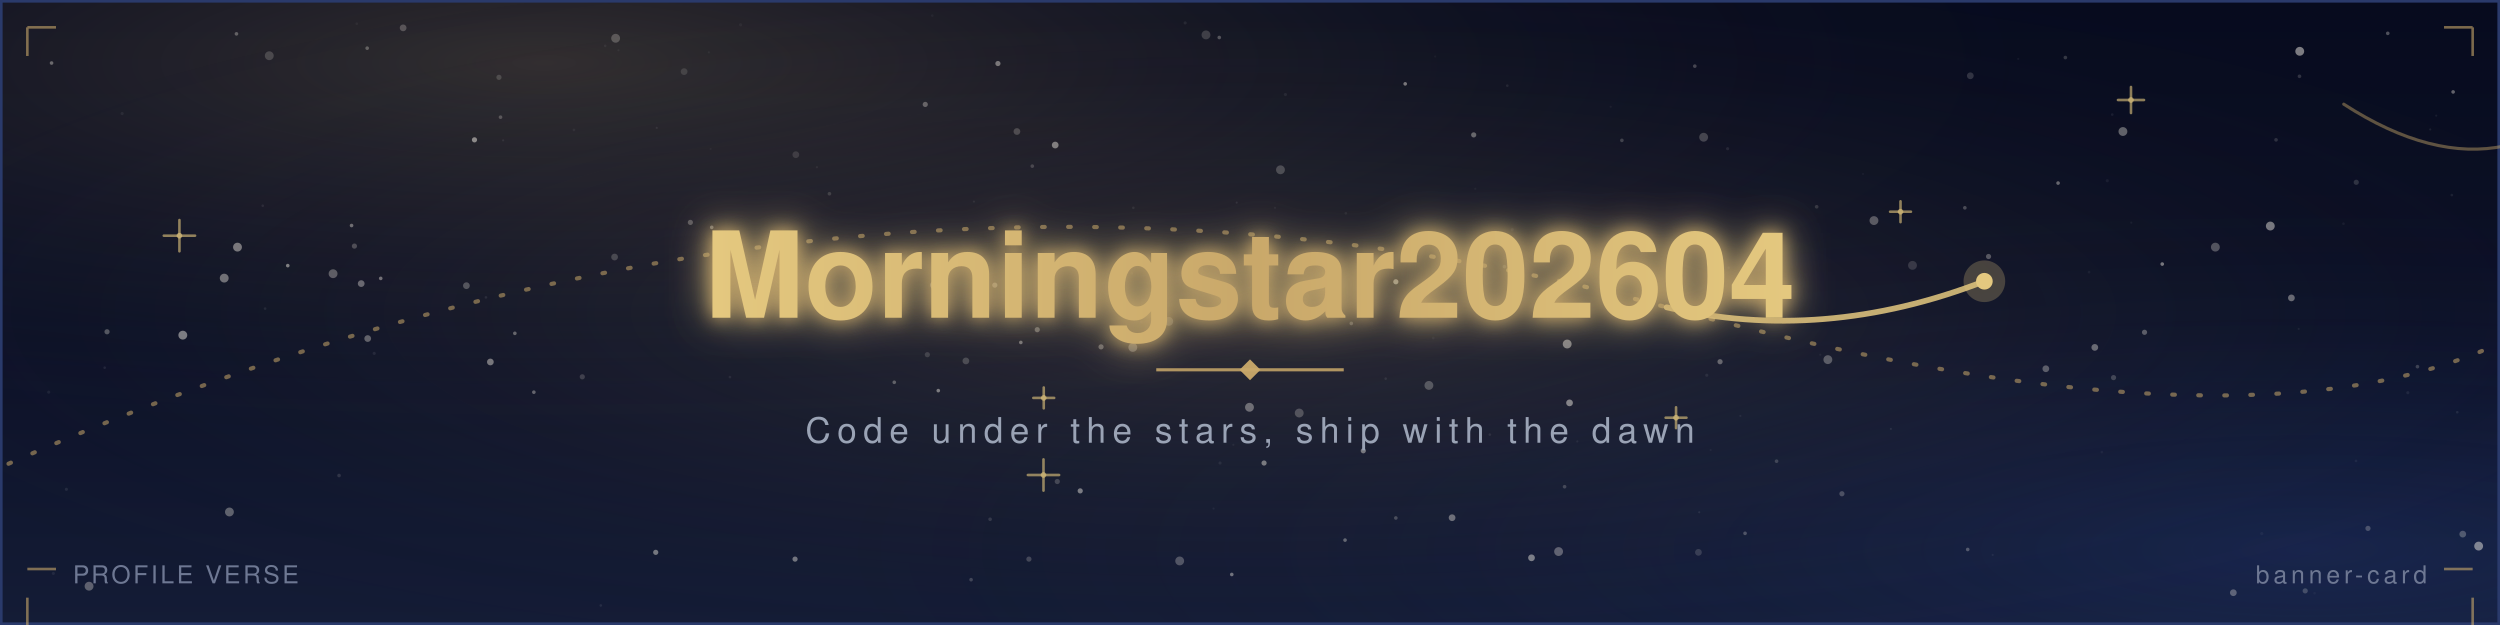
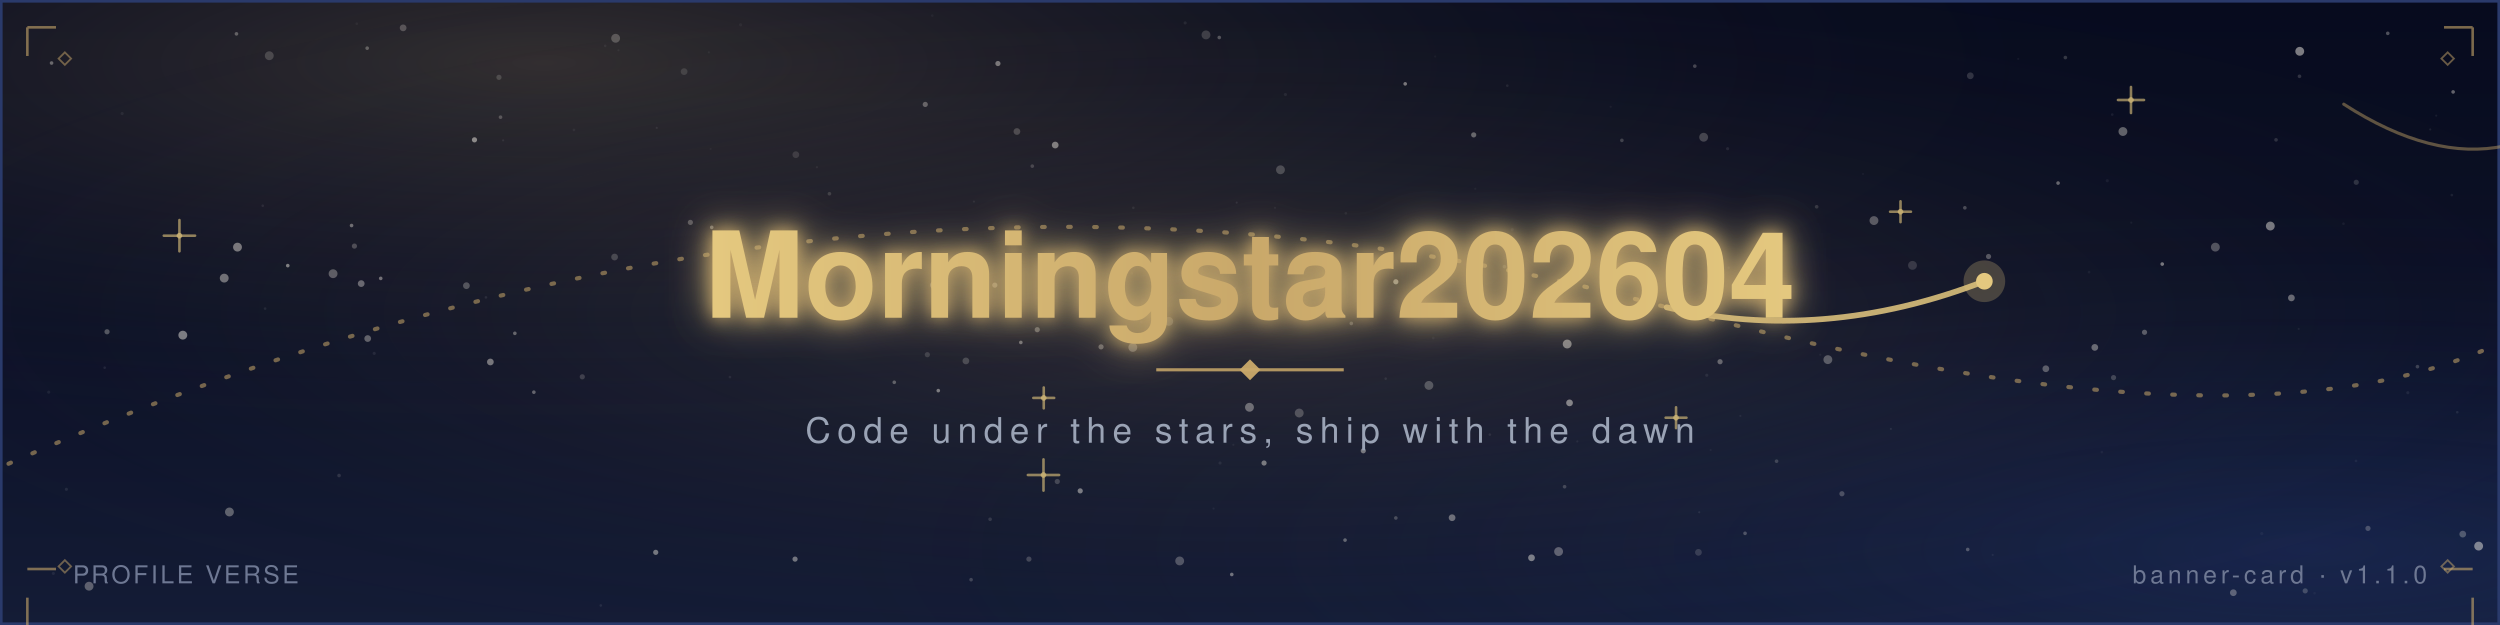
<svg xmlns="http://www.w3.org/2000/svg" width="960" height="240" viewBox="0 0 960 240" role="img" aria-label="Morningstar202604">
  <defs>
    <linearGradient id="bg" x1="0" y1="0" x2="0" y2="1">
      <stop offset="0" stop-color="#070B1E" />
      <stop offset="0.5" stop-color="#0B1026" />
      <stop offset="1" stop-color="#141C36" />
    </linearGradient>
    <radialGradient id="nebG" cx="0.22" cy="0.10" r="0.62">
      <stop offset="0" stop-color="#C9A86A" stop-opacity="0.22" />
      <stop offset="1" stop-color="#070B1E" stop-opacity="0" />
    </radialGradient>
    <radialGradient id="nebB" cx="0.92" cy="0.88" r="0.6">
      <stop offset="0" stop-color="#2B4B9E" stop-opacity="0.24" />
      <stop offset="1" stop-color="#070B1E" stop-opacity="0" />
    </radialGradient>
    <radialGradient id="glow" cx="0.5" cy="0.5" r="0.62">
      <stop offset="0" stop-color="#C9A86A" stop-opacity="0.18" />
      <stop offset="1" stop-color="#070B1E" stop-opacity="0" />
    </radialGradient>
    <linearGradient id="gtext" x1="0" y1="0" x2="1" y2="0">
      <stop offset="0" stop-color="#E4C87F" />
      <stop offset="0.5" stop-color="#C9A86A" />
      <stop offset="1" stop-color="#E4C87F" />
    </linearGradient>
    <filter id="blur1" x="-40%" y="-40%" width="180%" height="180%">
      <feGaussianBlur stdDeviation="8" />
    </filter>
    <filter id="blur2" x="-30%" y="-30%" width="160%" height="160%">
      <feGaussianBlur stdDeviation="3.4" />
    </filter>
  </defs>
  <rect width="960" height="240" fill="url(#bg)" />
  <rect width="960" height="240" fill="url(#nebG)" />
  <rect width="960" height="240" fill="url(#nebB)" />
  <rect width="960" height="240" fill="url(#glow)" />
  <circle cx="435.0" cy="133.4" r="1.7" fill="#F5F0E6" opacity="0.29" />
  <circle cx="815.2" cy="50.5" r="1.7" fill="#F5F0E6" opacity="0.36" />
  <circle cx="756.6" cy="29.1" r="1.3" fill="#F5F0E6" opacity="0.17" />
  <circle cx="516.5" cy="207.4" r="0.7" fill="#F5F0E6" opacity="0.35" />
  <circle cx="382.0" cy="109.5" r="1.0" fill="#F5F0E6" opacity="0.36" />
  <circle cx="793.1" cy="22.1" r="0.7" fill="#F5F0E6" opacity="0.19" />
  <circle cx="236.4" cy="14.7" r="1.7" fill="#F5F0E6" opacity="0.24" />
  <circle cx="565.9" cy="51.8" r="1.0" fill="#F5F0E6" opacity="0.36" />
  <circle cx="479.8" cy="156.4" r="1.7" fill="#F5F0E6" opacity="0.37" />
  <circle cx="392.0" cy="131.5" r="0.7" fill="#F5F0E6" opacity="0.39" />
  <circle cx="305.6" cy="59.4" r="1.3" fill="#F5F0E6" opacity="0.13" />
  <circle cx="539.6" cy="32.2" r="0.7" fill="#F5F0E6" opacity="0.44" />
  <circle cx="372.9" cy="222.6" r="0.7" fill="#F5F0E6" opacity="0.20" />
  <circle cx="883.1" cy="19.7" r="1.7" fill="#F5F0E6" opacity="0.49" />
  <circle cx="383.2" cy="24.4" r="1.0" fill="#F5F0E6" opacity="0.42" />
  <circle cx="262.7" cy="27.5" r="1.3" fill="#F5F0E6" opacity="0.13" />
  <circle cx="395.1" cy="214.7" r="1.0" fill="#F5F0E6" opacity="0.21" />
  <circle cx="103.4" cy="21.4" r="1.7" fill="#F5F0E6" opacity="0.19" />
  <circle cx="536.0" cy="108.2" r="1.0" fill="#F5F0E6" opacity="0.49" />
  <circle cx="734.4" cy="101.9" r="1.7" fill="#F5F0E6" opacity="0.16" />
  <circle cx="405.2" cy="55.7" r="1.3" fill="#F5F0E6" opacity="0.45" />
  <circle cx="928.3" cy="140.8" r="0.7" fill="#F5F0E6" opacity="0.20" />
  <circle cx="380.2" cy="199.4" r="0.7" fill="#F5F0E6" opacity="0.14" />
  <circle cx="146.2" cy="106.9" r="0.7" fill="#F5F0E6" opacity="0.41" />
  <circle cx="318.5" cy="74.4" r="0.7" fill="#F5F0E6" opacity="0.15" />
  <circle cx="205.0" cy="150.6" r="0.7" fill="#F5F0E6" opacity="0.35" />
  <circle cx="358.9" cy="109.5" r="1.7" fill="#F5F0E6" opacity="0.44" />
  <circle cx="136.1" cy="94.5" r="1.0" fill="#F5F0E6" opacity="0.24" />
  <circle cx="223.6" cy="144.7" r="1.0" fill="#F5F0E6" opacity="0.18" />
  <circle cx="601.8" cy="132.1" r="1.7" fill="#F5F0E6" opacity="0.46" />
  <circle cx="577.7" cy="102.4" r="0.7" fill="#F5F0E6" opacity="0.16" />
  <circle cx="491.7" cy="65.2" r="1.7" fill="#F5F0E6" opacity="0.22" />
  <circle cx="785.6" cy="141.6" r="1.3" fill="#F5F0E6" opacity="0.32" />
  <circle cx="885.2" cy="226.9" r="1.0" fill="#F5F0E6" opacity="0.21" />
  <circle cx="536.0" cy="198.9" r="0.7" fill="#F5F0E6" opacity="0.23" />
  <circle cx="874.0" cy="53.7" r="0.7" fill="#F5F0E6" opacity="0.15" />
  <circle cx="396.4" cy="63.8" r="0.7" fill="#F5F0E6" opacity="0.19" />
  <circle cx="356.1" cy="136.2" r="1.0" fill="#F5F0E6" opacity="0.16" />
  <circle cx="138.7" cy="108.9" r="1.3" fill="#F5F0E6" opacity="0.37" />
  <circle cx="660.5" cy="138.9" r="1.0" fill="#F5F0E6" opacity="0.34" />
  <circle cx="879.9" cy="114.4" r="1.3" fill="#F5F0E6" opacity="0.39" />
  <circle cx="916.9" cy="12.8" r="0.7" fill="#F5F0E6" opacity="0.30" />
  <circle cx="697.6" cy="79.4" r="0.7" fill="#F5F0E6" opacity="0.15" />
  <circle cx="523.5" cy="173.1" r="1.0" fill="#F5F0E6" opacity="0.42" />
  <circle cx="871.8" cy="86.8" r="1.7" fill="#F5F0E6" opacity="0.46" />
  <circle cx="830.3" cy="101.4" r="0.7" fill="#F5F0E6" opacity="0.45" />
  <circle cx="548.7" cy="148.0" r="1.7" fill="#F5F0E6" opacity="0.26" />
  <circle cx="19.8" cy="24.2" r="0.7" fill="#F5F0E6" opacity="0.36" />
  <circle cx="945.7" cy="205.1" r="1.3" fill="#F5F0E6" opacity="0.27" />
  <circle cx="701.9" cy="138.1" r="1.7" fill="#F5F0E6" opacity="0.30" />
  <circle cx="518.9" cy="124.2" r="0.7" fill="#F5F0E6" opacity="0.24" />
  <circle cx="90.8" cy="13.0" r="0.7" fill="#F5F0E6" opacity="0.31" />
  <circle cx="588.1" cy="214.2" r="1.3" fill="#F5F0E6" opacity="0.46" />
  <circle cx="355.3" cy="40.1" r="1.0" fill="#F5F0E6" opacity="0.32" />
  <circle cx="719.6" cy="84.7" r="1.7" fill="#F5F0E6" opacity="0.31" />
  <circle cx="236.0" cy="98.7" r="1.3" fill="#F5F0E6" opacity="0.20" />
  <circle cx="414.8" cy="188.5" r="1.0" fill="#F5F0E6" opacity="0.45" />
  <circle cx="370.9" cy="138.6" r="1.3" fill="#F5F0E6" opacity="0.20" />
  <circle cx="135.0" cy="86.6" r="0.7" fill="#F5F0E6" opacity="0.39" />
  <circle cx="904.8" cy="70.0" r="1.0" fill="#F5F0E6" opacity="0.16" />
  <circle cx="453.0" cy="215.4" r="1.7" fill="#F5F0E6" opacity="0.27" />
  <circle cx="498.9" cy="158.6" r="1.7" fill="#F5F0E6" opacity="0.24" />
  <circle cx="790.3" cy="70.3" r="0.7" fill="#F5F0E6" opacity="0.38" />
  <circle cx="273.3" cy="87.3" r="0.7" fill="#F5F0E6" opacity="0.36" />
  <circle cx="390.5" cy="50.5" r="1.3" fill="#F5F0E6" opacity="0.21" />
  <circle cx="141.0" cy="18.5" r="0.7" fill="#F5F0E6" opacity="0.29" />
  <circle cx="602.7" cy="154.7" r="1.3" fill="#F5F0E6" opacity="0.48" />
  <circle cx="654.2" cy="52.7" r="1.7" fill="#F5F0E6" opacity="0.22" />
  <circle cx="682.2" cy="177.1" r="0.7" fill="#F5F0E6" opacity="0.19" />
  <circle cx="265.1" cy="85.4" r="1.0" fill="#F5F0E6" opacity="0.27" />
  <circle cx="755.6" cy="211.0" r="0.7" fill="#F5F0E6" opacity="0.28" />
  <circle cx="850.7" cy="94.9" r="1.7" fill="#F5F0E6" opacity="0.29" />
  <circle cx="598.5" cy="211.8" r="1.7" fill="#F5F0E6" opacity="0.33" />
  <circle cx="624.1" cy="120.6" r="1.3" fill="#F5F0E6" opacity="0.30" />
  <circle cx="622.8" cy="53.9" r="0.7" fill="#F5F0E6" opacity="0.20" />
  <circle cx="857.6" cy="227.6" r="1.3" fill="#F5F0E6" opacity="0.32" />
  <circle cx="754.5" cy="79.8" r="0.7" fill="#F5F0E6" opacity="0.25" />
  <circle cx="86.1" cy="106.8" r="1.7" fill="#F5F0E6" opacity="0.41" />
  <circle cx="468.2" cy="14.4" r="0.7" fill="#F5F0E6" opacity="0.28" />
  <circle cx="41.1" cy="127.4" r="1.0" fill="#F5F0E6" opacity="0.30" />
  <circle cx="951.8" cy="209.7" r="1.7" fill="#F5F0E6" opacity="0.48" />
  <circle cx="473.0" cy="220.6" r="0.7" fill="#F5F0E6" opacity="0.41" />
  <circle cx="422.8" cy="133.2" r="1.0" fill="#F5F0E6" opacity="0.32" />
  <circle cx="804.4" cy="133.4" r="1.3" fill="#F5F0E6" opacity="0.38" />
  <circle cx="909.3" cy="202.9" r="1.0" fill="#F5F0E6" opacity="0.24" />
  <circle cx="141.2" cy="130.0" r="1.3" fill="#F5F0E6" opacity="0.34" />
  <circle cx="197.7" cy="128.0" r="0.7" fill="#F5F0E6" opacity="0.35" />
  <circle cx="34.2" cy="225.1" r="1.7" fill="#F5F0E6" opacity="0.33" />
  <circle cx="942.0" cy="35.3" r="0.7" fill="#F5F0E6" opacity="0.38" />
  <circle cx="70.2" cy="128.7" r="1.7" fill="#F5F0E6" opacity="0.47" />
  <circle cx="763.6" cy="98.5" r="1.0" fill="#F5F0E6" opacity="0.30" />
  <circle cx="127.9" cy="105.1" r="1.7" fill="#F5F0E6" opacity="0.32" />
  <circle cx="110.5" cy="102.0" r="0.7" fill="#F5F0E6" opacity="0.47" />
  <circle cx="130.2" cy="182.6" r="0.7" fill="#F5F0E6" opacity="0.13" />
  <circle cx="154.8" cy="10.7" r="1.3" fill="#F5F0E6" opacity="0.24" />
  <circle cx="343.4" cy="146.8" r="0.7" fill="#F5F0E6" opacity="0.31" />
  <circle cx="557.6" cy="198.8" r="1.3" fill="#F5F0E6" opacity="0.39" />
  <circle cx="670.1" cy="204.8" r="0.7" fill="#F5F0E6" opacity="0.26" />
  <circle cx="398.3" cy="126.6" r="1.0" fill="#F5F0E6" opacity="0.32" />
  <circle cx="823.5" cy="127.6" r="1.0" fill="#F5F0E6" opacity="0.32" />
  <circle cx="811.6" cy="145.0" r="1.0" fill="#F5F0E6" opacity="0.21" />
  <circle cx="707.3" cy="189.6" r="1.0" fill="#F5F0E6" opacity="0.24" />
  <circle cx="305.3" cy="214.7" r="1.0" fill="#F5F0E6" opacity="0.42" />
  <circle cx="191.6" cy="29.7" r="1.0" fill="#F5F0E6" opacity="0.17" />
  <circle cx="91.2" cy="94.9" r="1.7" fill="#F5F0E6" opacity="0.44" />
  <circle cx="406.0" cy="184.9" r="1.0" fill="#F5F0E6" opacity="0.20" />
  <circle cx="600.8" cy="186.9" r="0.7" fill="#F5F0E6" opacity="0.20" />
  <circle cx="652.2" cy="212.1" r="1.3" fill="#F5F0E6" opacity="0.16" />
  <circle cx="485.4" cy="177.8" r="1.0" fill="#F5F0E6" opacity="0.43" />
  <circle cx="463.1" cy="13.4" r="1.7" fill="#F5F0E6" opacity="0.18" />
  <circle cx="182.2" cy="53.7" r="1.0" fill="#F5F0E6" opacity="0.50" />
  <circle cx="883.0" cy="29.3" r="0.7" fill="#F5F0E6" opacity="0.17" />
  <circle cx="650.8" cy="25.4" r="0.7" fill="#F5F0E6" opacity="0.24" />
  <circle cx="448.8" cy="123.4" r="1.7" fill="#F5F0E6" opacity="0.20" />
  <circle cx="360.3" cy="150.0" r="0.7" fill="#F5F0E6" opacity="0.44" />
  <circle cx="179.1" cy="109.7" r="1.3" fill="#F5F0E6" opacity="0.27" />
  <circle cx="192.2" cy="45.0" r="0.7" fill="#F5F0E6" opacity="0.24" />
  <circle cx="88.1" cy="196.6" r="1.7" fill="#F5F0E6" opacity="0.34" />
  <circle cx="188.3" cy="139.0" r="1.3" fill="#F5F0E6" opacity="0.43" />
  <circle cx="251.8" cy="212.1" r="1.0" fill="#F5F0E6" opacity="0.43" />
  <path d="M394.7 182.4 H406.7 M400.7 176.4 V188.4" stroke="#E4C87F" stroke-width="1" stroke-linecap="round" opacity="0.6" />
  <circle cx="400.7" cy="182.4" r="1.1" fill="#E4C87F" opacity="0.6" />
  <path d="M639.6 160.4 H647.6 M643.6 156.4 V164.4" stroke="#E4C87F" stroke-width="1" stroke-linecap="round" opacity="0.6" />
  <circle cx="643.6" cy="160.4" r="1.1" fill="#E4C87F" opacity="0.6" />
  <path d="M396.8 152.8 H404.8 M400.8 148.8 V156.8" stroke="#E4C87F" stroke-width="1" stroke-linecap="round" opacity="0.6" />
  <circle cx="400.8" cy="152.8" r="1.1" fill="#E4C87F" opacity="0.6" />
  <path d="M725.8 81.3 H733.8 M729.8 77.3 V85.3" stroke="#E4C87F" stroke-width="1" stroke-linecap="round" opacity="0.6" />
  <circle cx="729.8" cy="81.3" r="1.1" fill="#E4C87F" opacity="0.6" />
  <path d="M62.9 90.5 H74.9 M68.9 84.5 V96.5" stroke="#E4C87F" stroke-width="1" stroke-linecap="round" opacity="0.6" />
  <circle cx="68.9" cy="90.5" r="1.1" fill="#E4C87F" opacity="0.6" />
  <path d="M813.3 38.4 H823.3 M818.3 33.4 V43.4" stroke="#E4C87F" stroke-width="1" stroke-linecap="round" opacity="0.6" />
  <circle cx="818.3" cy="38.4" r="1.1" fill="#E4C87F" opacity="0.6" />
  <circle cx="20.5" cy="220.2" r="0.6" fill="#FFFFFF" opacity="0.067" />
  <circle cx="143.7" cy="135.7" r="0.6" fill="#FFFFFF" opacity="0.076" />
  <circle cx="809.2" cy="69.4" r="0.6" fill="#FFFFFF" opacity="0.057" />
  <circle cx="516.8" cy="81.9" r="0.5" fill="#FFFFFF" opacity="0.057" />
  <circle cx="237.5" cy="19.3" r="0.4" fill="#FFFFFF" opacity="0.048" />
  <circle cx="40.2" cy="141.2" r="0.5" fill="#FFFFFF" opacity="0.080" />
  <circle cx="313.7" cy="64.2" r="0.4" fill="#FFFFFF" opacity="0.060" />
  <circle cx="474.2" cy="110.7" r="0.5" fill="#FFFFFF" opacity="0.057" />
  <circle cx="888.8" cy="227.8" r="0.5" fill="#FFFFFF" opacity="0.037" />
  <circle cx="811.1" cy="44.0" r="0.5" fill="#FFFFFF" opacity="0.068" />
  <circle cx="578.8" cy="32.9" r="0.5" fill="#FFFFFF" opacity="0.076" />
  <circle cx="438.3" cy="123.7" r="0.5" fill="#FFFFFF" opacity="0.060" />
  <circle cx="807.1" cy="173.6" r="0.5" fill="#FFFFFF" opacity="0.046" />
  <circle cx="566.5" cy="72.5" r="0.4" fill="#FFFFFF" opacity="0.041" />
  <circle cx="137.0" cy="9.1" r="0.5" fill="#FFFFFF" opacity="0.044" />
  <circle cx="532.1" cy="145.4" r="0.5" fill="#FFFFFF" opacity="0.080" />
  <circle cx="466.0" cy="195.3" r="0.4" fill="#FFFFFF" opacity="0.054" />
  <circle cx="904.7" cy="177.0" r="0.5" fill="#FFFFFF" opacity="0.054" />
  <circle cx="25.5" cy="187.9" r="0.6" fill="#FFFFFF" opacity="0.085" />
  <circle cx="468.5" cy="177.8" r="0.6" fill="#FFFFFF" opacity="0.069" />
  <circle cx="358.0" cy="6.0" r="0.5" fill="#FFFFFF" opacity="0.036" />
  <circle cx="655.4" cy="144.1" r="0.6" fill="#FFFFFF" opacity="0.071" />
  <circle cx="493.6" cy="36.3" r="0.6" fill="#FFFFFF" opacity="0.063" />
  <circle cx="941.5" cy="74.9" r="0.5" fill="#FFFFFF" opacity="0.075" />
  <circle cx="644.3" cy="120.3" r="0.4" fill="#FFFFFF" opacity="0.065" />
  <circle cx="252.2" cy="49.1" r="0.4" fill="#FFFFFF" opacity="0.073" />
  <circle cx="882.7" cy="126.3" r="0.4" fill="#FFFFFF" opacity="0.060" />
  <circle cx="899.9" cy="85.9" r="0.5" fill="#FFFFFF" opacity="0.054" />
  <circle cx="434.6" cy="104.9" r="0.5" fill="#FFFFFF" opacity="0.053" />
  <circle cx="473.6" cy="170.8" r="0.4" fill="#FFFFFF" opacity="0.054" />
  <circle cx="230.7" cy="232.5" r="0.5" fill="#FFFFFF" opacity="0.080" />
  <circle cx="618.5" cy="41.0" r="0.4" fill="#FFFFFF" opacity="0.043" />
  <circle cx="699.0" cy="136.2" r="0.4" fill="#FFFFFF" opacity="0.048" />
  <circle cx="802.2" cy="104.5" r="0.5" fill="#FFFFFF" opacity="0.050" />
  <circle cx="935.5" cy="44.4" r="0.4" fill="#FFFFFF" opacity="0.064" />
  <circle cx="18.7" cy="150.6" r="0.6" fill="#FFFFFF" opacity="0.064" />
  <circle cx="100.9" cy="79.0" r="0.5" fill="#FFFFFF" opacity="0.076" />
  <circle cx="272.2" cy="20.1" r="0.4" fill="#FFFFFF" opacity="0.047" />
  <circle cx="186.6" cy="114.2" r="0.5" fill="#FFFFFF" opacity="0.081" />
  <circle cx="551.1" cy="21.7" r="0.4" fill="#FFFFFF" opacity="0.039" />
  <circle cx="663.4" cy="57.1" r="0.6" fill="#FFFFFF" opacity="0.085" />
  <circle cx="101.8" cy="118.5" r="0.5" fill="#FFFFFF" opacity="0.078" />
  <circle cx="943.6" cy="158.3" r="0.5" fill="#FFFFFF" opacity="0.081" />
  <circle cx="933.2" cy="49.7" r="0.4" fill="#FFFFFF" opacity="0.078" />
  <circle cx="765.2" cy="213.1" r="0.4" fill="#FFFFFF" opacity="0.055" />
  <circle cx="605.7" cy="169.5" r="0.4" fill="#FFFFFF" opacity="0.061" />
  <circle cx="572.1" cy="166.9" r="0.5" fill="#FFFFFF" opacity="0.078" />
  <circle cx="46.9" cy="43.6" r="0.6" fill="#FFFFFF" opacity="0.059" />
  <circle cx="374.0" cy="77.4" r="0.4" fill="#FFFFFF" opacity="0.066" />
  <circle cx="652.5" cy="196.7" r="0.4" fill="#FFFFFF" opacity="0.082" />
  <circle cx="656.9" cy="172.8" r="0.4" fill="#FFFFFF" opacity="0.040" />
  <circle cx="868.5" cy="204.9" r="0.6" fill="#FFFFFF" opacity="0.044" />
  <circle cx="550.4" cy="129.8" r="0.5" fill="#FFFFFF" opacity="0.044" />
  <circle cx="668.3" cy="159.7" r="0.4" fill="#FFFFFF" opacity="0.060" />
  <circle cx="474.9" cy="77.8" r="0.4" fill="#FFFFFF" opacity="0.076" />
  <circle cx="220.4" cy="49.9" r="0.5" fill="#FFFFFF" opacity="0.053" />
  <circle cx="489.6" cy="79.8" r="0.4" fill="#FFFFFF" opacity="0.054" />
  <circle cx="775.0" cy="22.6" r="0.4" fill="#FFFFFF" opacity="0.047" />
  <circle cx="272.9" cy="57.2" r="0.4" fill="#FFFFFF" opacity="0.039" />
  <circle cx="715.4" cy="66.8" r="0.4" fill="#FFFFFF" opacity="0.037" />
  <circle cx="663.8" cy="102.8" r="0.5" fill="#FFFFFF" opacity="0.057" />
  <circle cx="580.7" cy="88.2" r="0.6" fill="#FFFFFF" opacity="0.059" />
  <circle cx="455.1" cy="8.8" r="0.6" fill="#FFFFFF" opacity="0.074" />
  <circle cx="818.4" cy="85.5" r="0.4" fill="#FFFFFF" opacity="0.054" />
  <circle cx="232.4" cy="17.6" r="0.5" fill="#FFFFFF" opacity="0.051" />
  <circle cx="924.6" cy="150.8" r="0.6" fill="#FFFFFF" opacity="0.068" />
  <circle cx="597.4" cy="168.8" r="0.4" fill="#FFFFFF" opacity="0.042" />
  <circle cx="284.4" cy="9.5" r="0.6" fill="#FFFFFF" opacity="0.043" />
  <circle cx="726.1" cy="164.7" r="0.4" fill="#FFFFFF" opacity="0.085" />
  <circle cx="280.3" cy="144.8" r="0.5" fill="#FFFFFF" opacity="0.067" />
  <circle cx="435.2" cy="79.8" r="0.5" fill="#FFFFFF" opacity="0.068" />
  <circle cx="193.2" cy="53.9" r="0.4" fill="#FFFFFF" opacity="0.074" />
  <rect x="0.5" y="0.5" width="959" height="239" fill="none" stroke="#2A3A6B" stroke-width="1" />
  <path d="M10.5 10.5 h11 M10.5 10.5 v11" fill="none" stroke="#C9A86A" stroke-width="1" opacity="0.6" />
  <path d="M938.5 10.5 h11 M949.5 10.5 v11" fill="none" stroke="#C9A86A" stroke-width="1" opacity="0.6" />
  <path d="M10.5 218.5 h11 M10.5 229.5 v11" fill="none" stroke="#C9A86A" stroke-width="1" opacity="0.6" />
  <path d="M938.5 218.5 h11 M949.5 229.5 v11" fill="none" stroke="#C9A86A" stroke-width="1" opacity="0.6" />
+   <path d="M22.5 22.5 l2.4 -2.4 l2.4 2.4 l-2.4 2.4 z" fill="none" stroke="#C9A86A" stroke-width="0.7" opacity="0.5" />
+   <path d="M937.5 22.5 l2.4 -2.4 l2.4 2.4 l-2.4 2.4 z" fill="none" stroke="#C9A86A" stroke-width="0.7" opacity="0.5" />
+   <path d="M22.5 217.5 l2.4 -2.4 l2.4 2.4 l-2.4 2.4 z" fill="none" stroke="#C9A86A" stroke-width="0.7" opacity="0.5" />
+   <path d="M937.5 217.5 l2.4 -2.4 l2.4 2.4 l-2.4 2.4 z" fill="none" stroke="#C9A86A" stroke-width="0.7" opacity="0.5" />
  <path d="M -60 208 Q 300 26 640 118 T 1030 52" fill="none" stroke="#C9A86A" stroke-width="1.6" stroke-opacity="0.55" stroke-dasharray="1 9" stroke-linecap="round" />
  <path d="M 640 118 Q 700 132 762 108" fill="none" stroke="#E4C87F" stroke-width="2.2" stroke-opacity="0.85" stroke-linecap="round" />
  <circle cx="762" cy="108" r="3.2" fill="#E4C87F" />
  <circle cx="762" cy="108" r="8" fill="#E4C87F" opacity="0.25" />
  <path d="M 900 40 Q 934 62 962 56" fill="none" stroke="#C9A86A" stroke-width="1.2" stroke-opacity="0.45" stroke-linecap="round" />
  <circle cx="962" cy="56" r="1.8" fill="#E4C87F" opacity="0.7" />
  <text x="480" y="122" text-anchor="middle" font-family="'Segoe UI',Helvetica,Arial,'PingFang SC','Microsoft YaHei',sans-serif" font-size="46" font-weight="800" fill="#E4C87F" filter="url(#blur1)">Morningstar202604</text>
  <text x="480" y="122" text-anchor="middle" font-family="'Segoe UI',Helvetica,Arial,'PingFang SC','Microsoft YaHei',sans-serif" font-size="46" font-weight="800" fill="#C9A86A" filter="url(#blur2)">Morningstar202604</text>
  <text x="480" y="122" text-anchor="middle" font-family="'Segoe UI',Helvetica,Arial,'PingFang SC','Microsoft YaHei',sans-serif" font-size="46" font-weight="800" fill="url(#gtext)">Morningstar202604</text>
  <line x1="444" y1="142" x2="516" y2="142" stroke="#C9A86A" stroke-width="1.2" opacity="0.85" />
  <path d="M480 138 l4 4 l-4 4 l-4 -4 z" fill="#C9A86A" opacity="0.95" />
  <text x="480" y="170" text-anchor="middle" font-family="'Segoe UI',Helvetica,Arial,'PingFang SC','Microsoft YaHei',sans-serif" font-size="13.5" letter-spacing="2.5" fill="#9AA3B5">Code under the stars, ship with the dawn</text>
  <text x="28" y="224" font-family="'Segoe UI',Helvetica,Arial,'PingFang SC','Microsoft YaHei',sans-serif" font-size="9.5" letter-spacing="1" fill="#6E7893">PROFILE VERSE</text>
-   <text x="932" y="224" text-anchor="end" font-family="'Segoe UI',Helvetica,Arial,'PingFang SC','Microsoft YaHei',sans-serif" font-size="9.5" letter-spacing="1.5" fill="#6E7893">banner-card</text>
+   <text x="932" y="224" text-anchor="end" font-family="'Segoe UI',Helvetica,Arial,'PingFang SC','Microsoft YaHei',sans-serif" font-size="9.5" letter-spacing="1.5" fill="#6E7893">banner-card · v1.1.0</text>
</svg>
